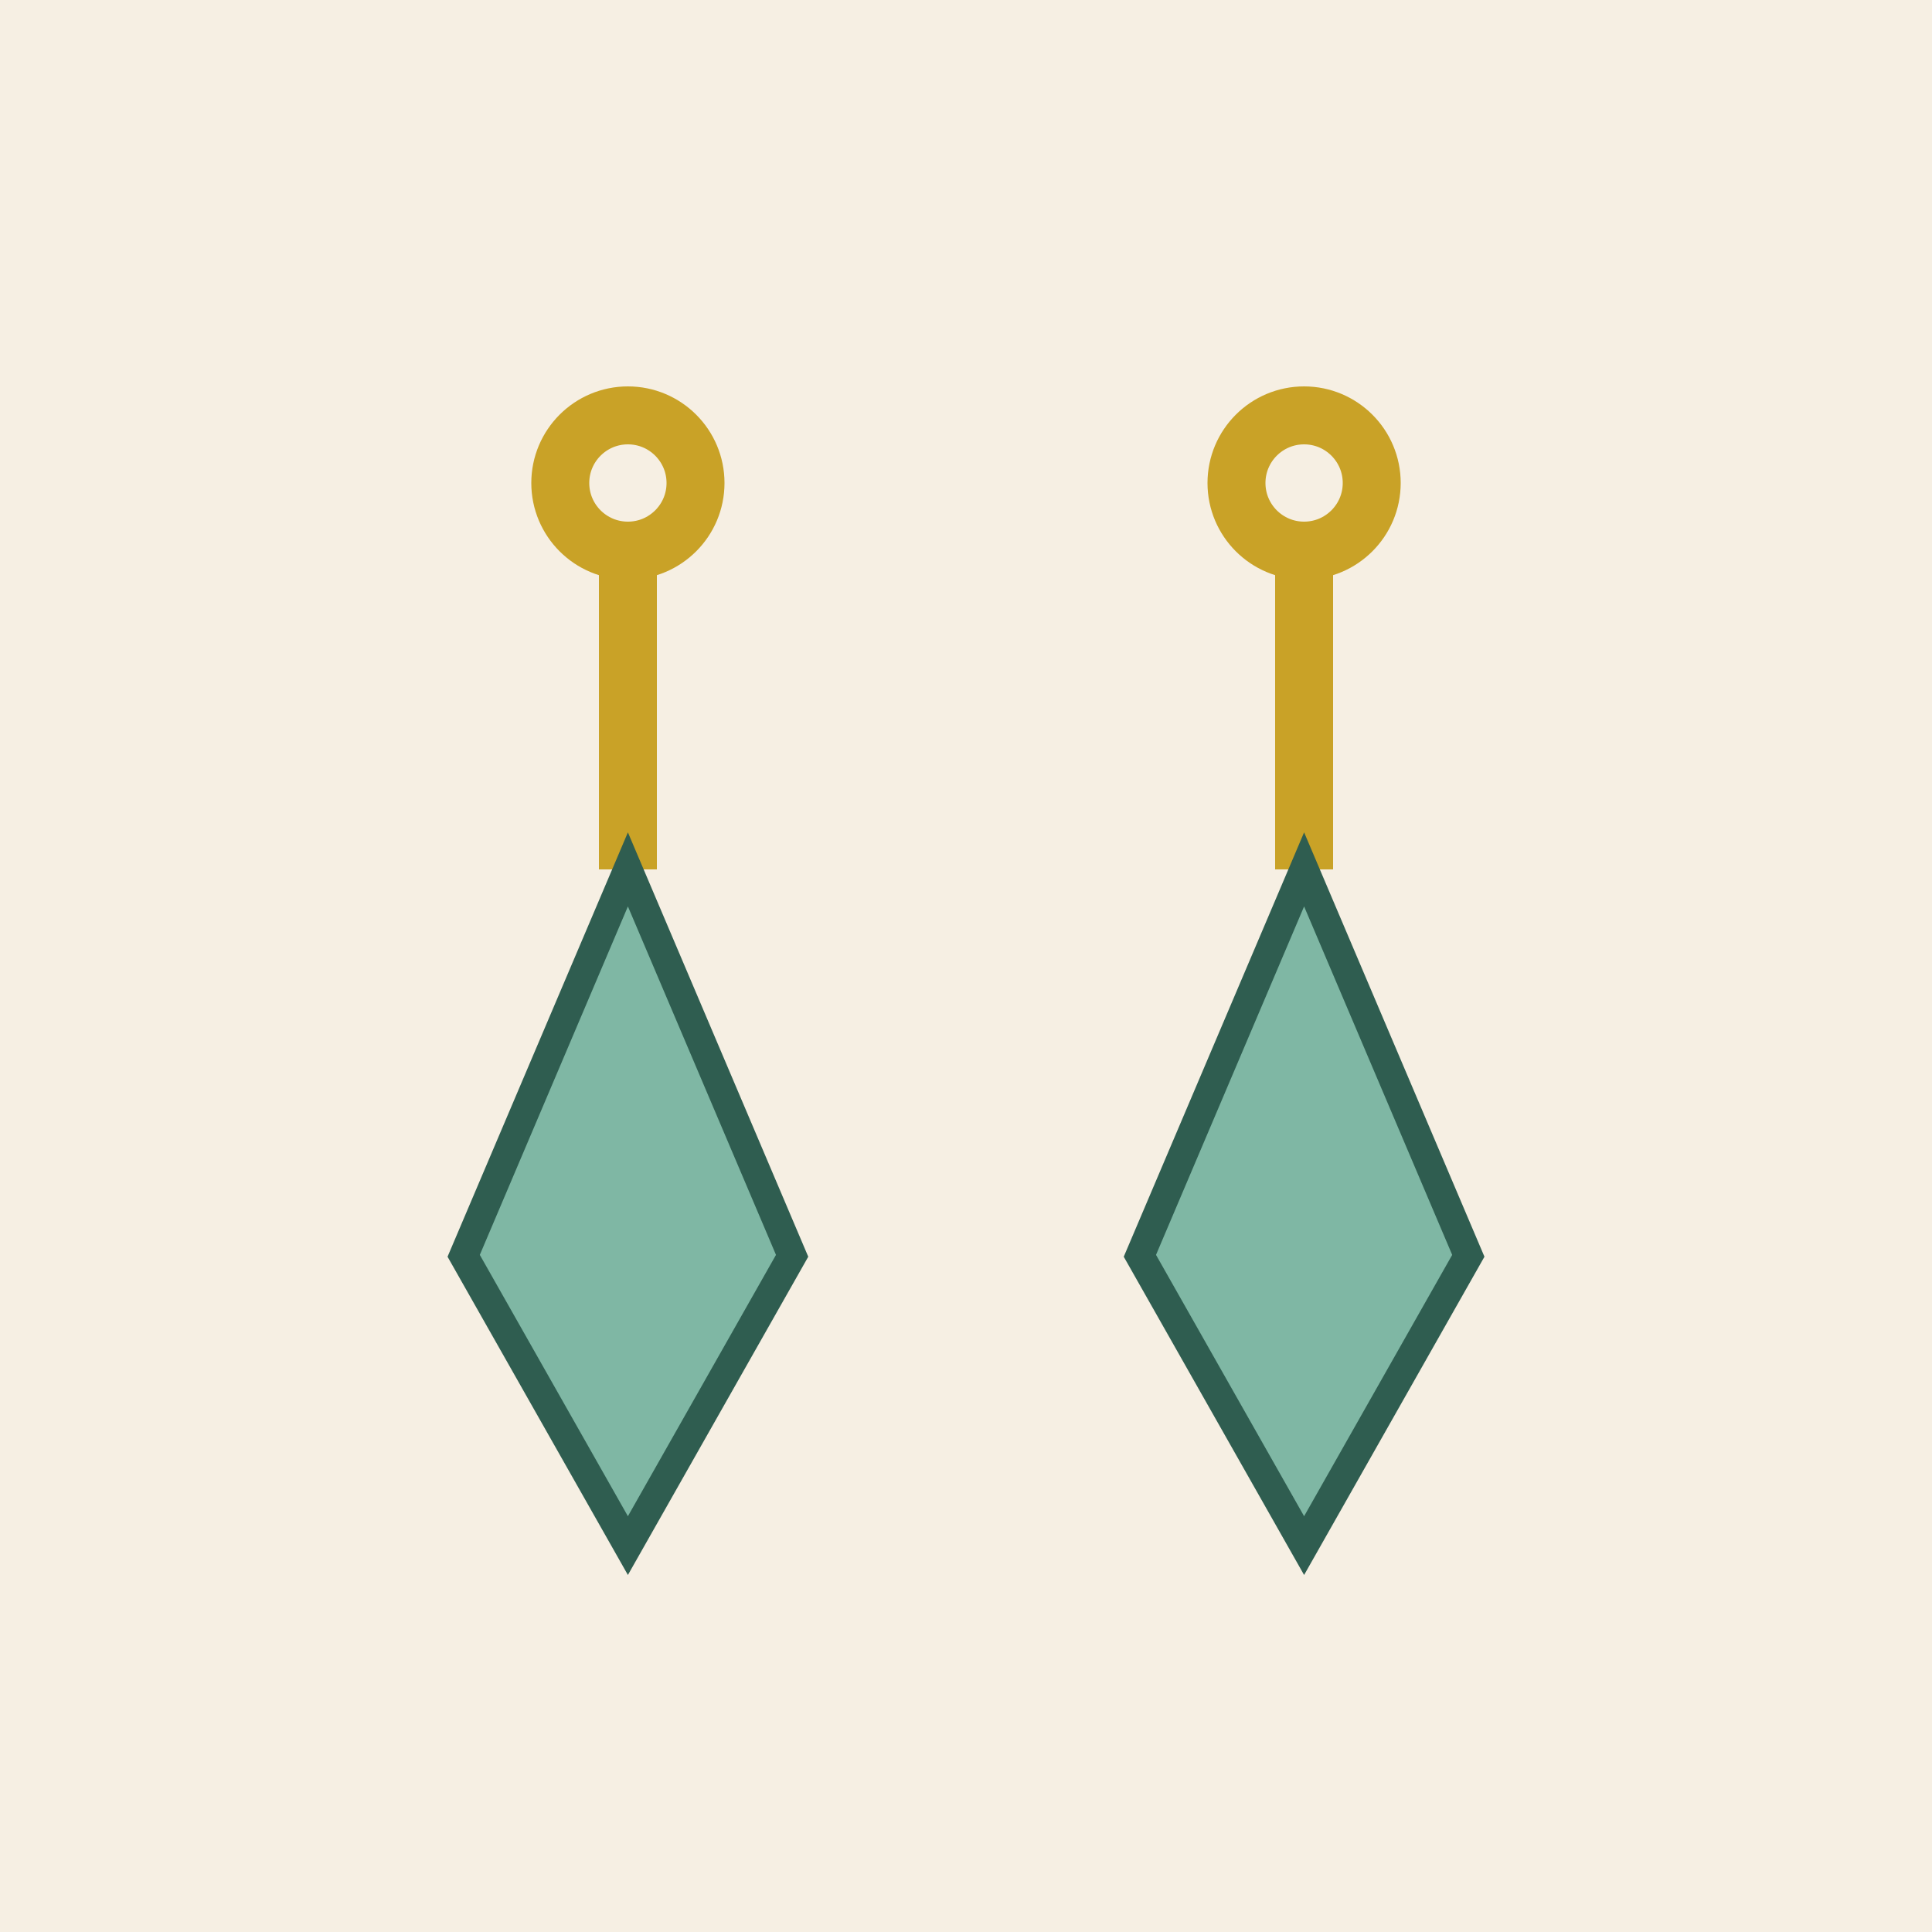
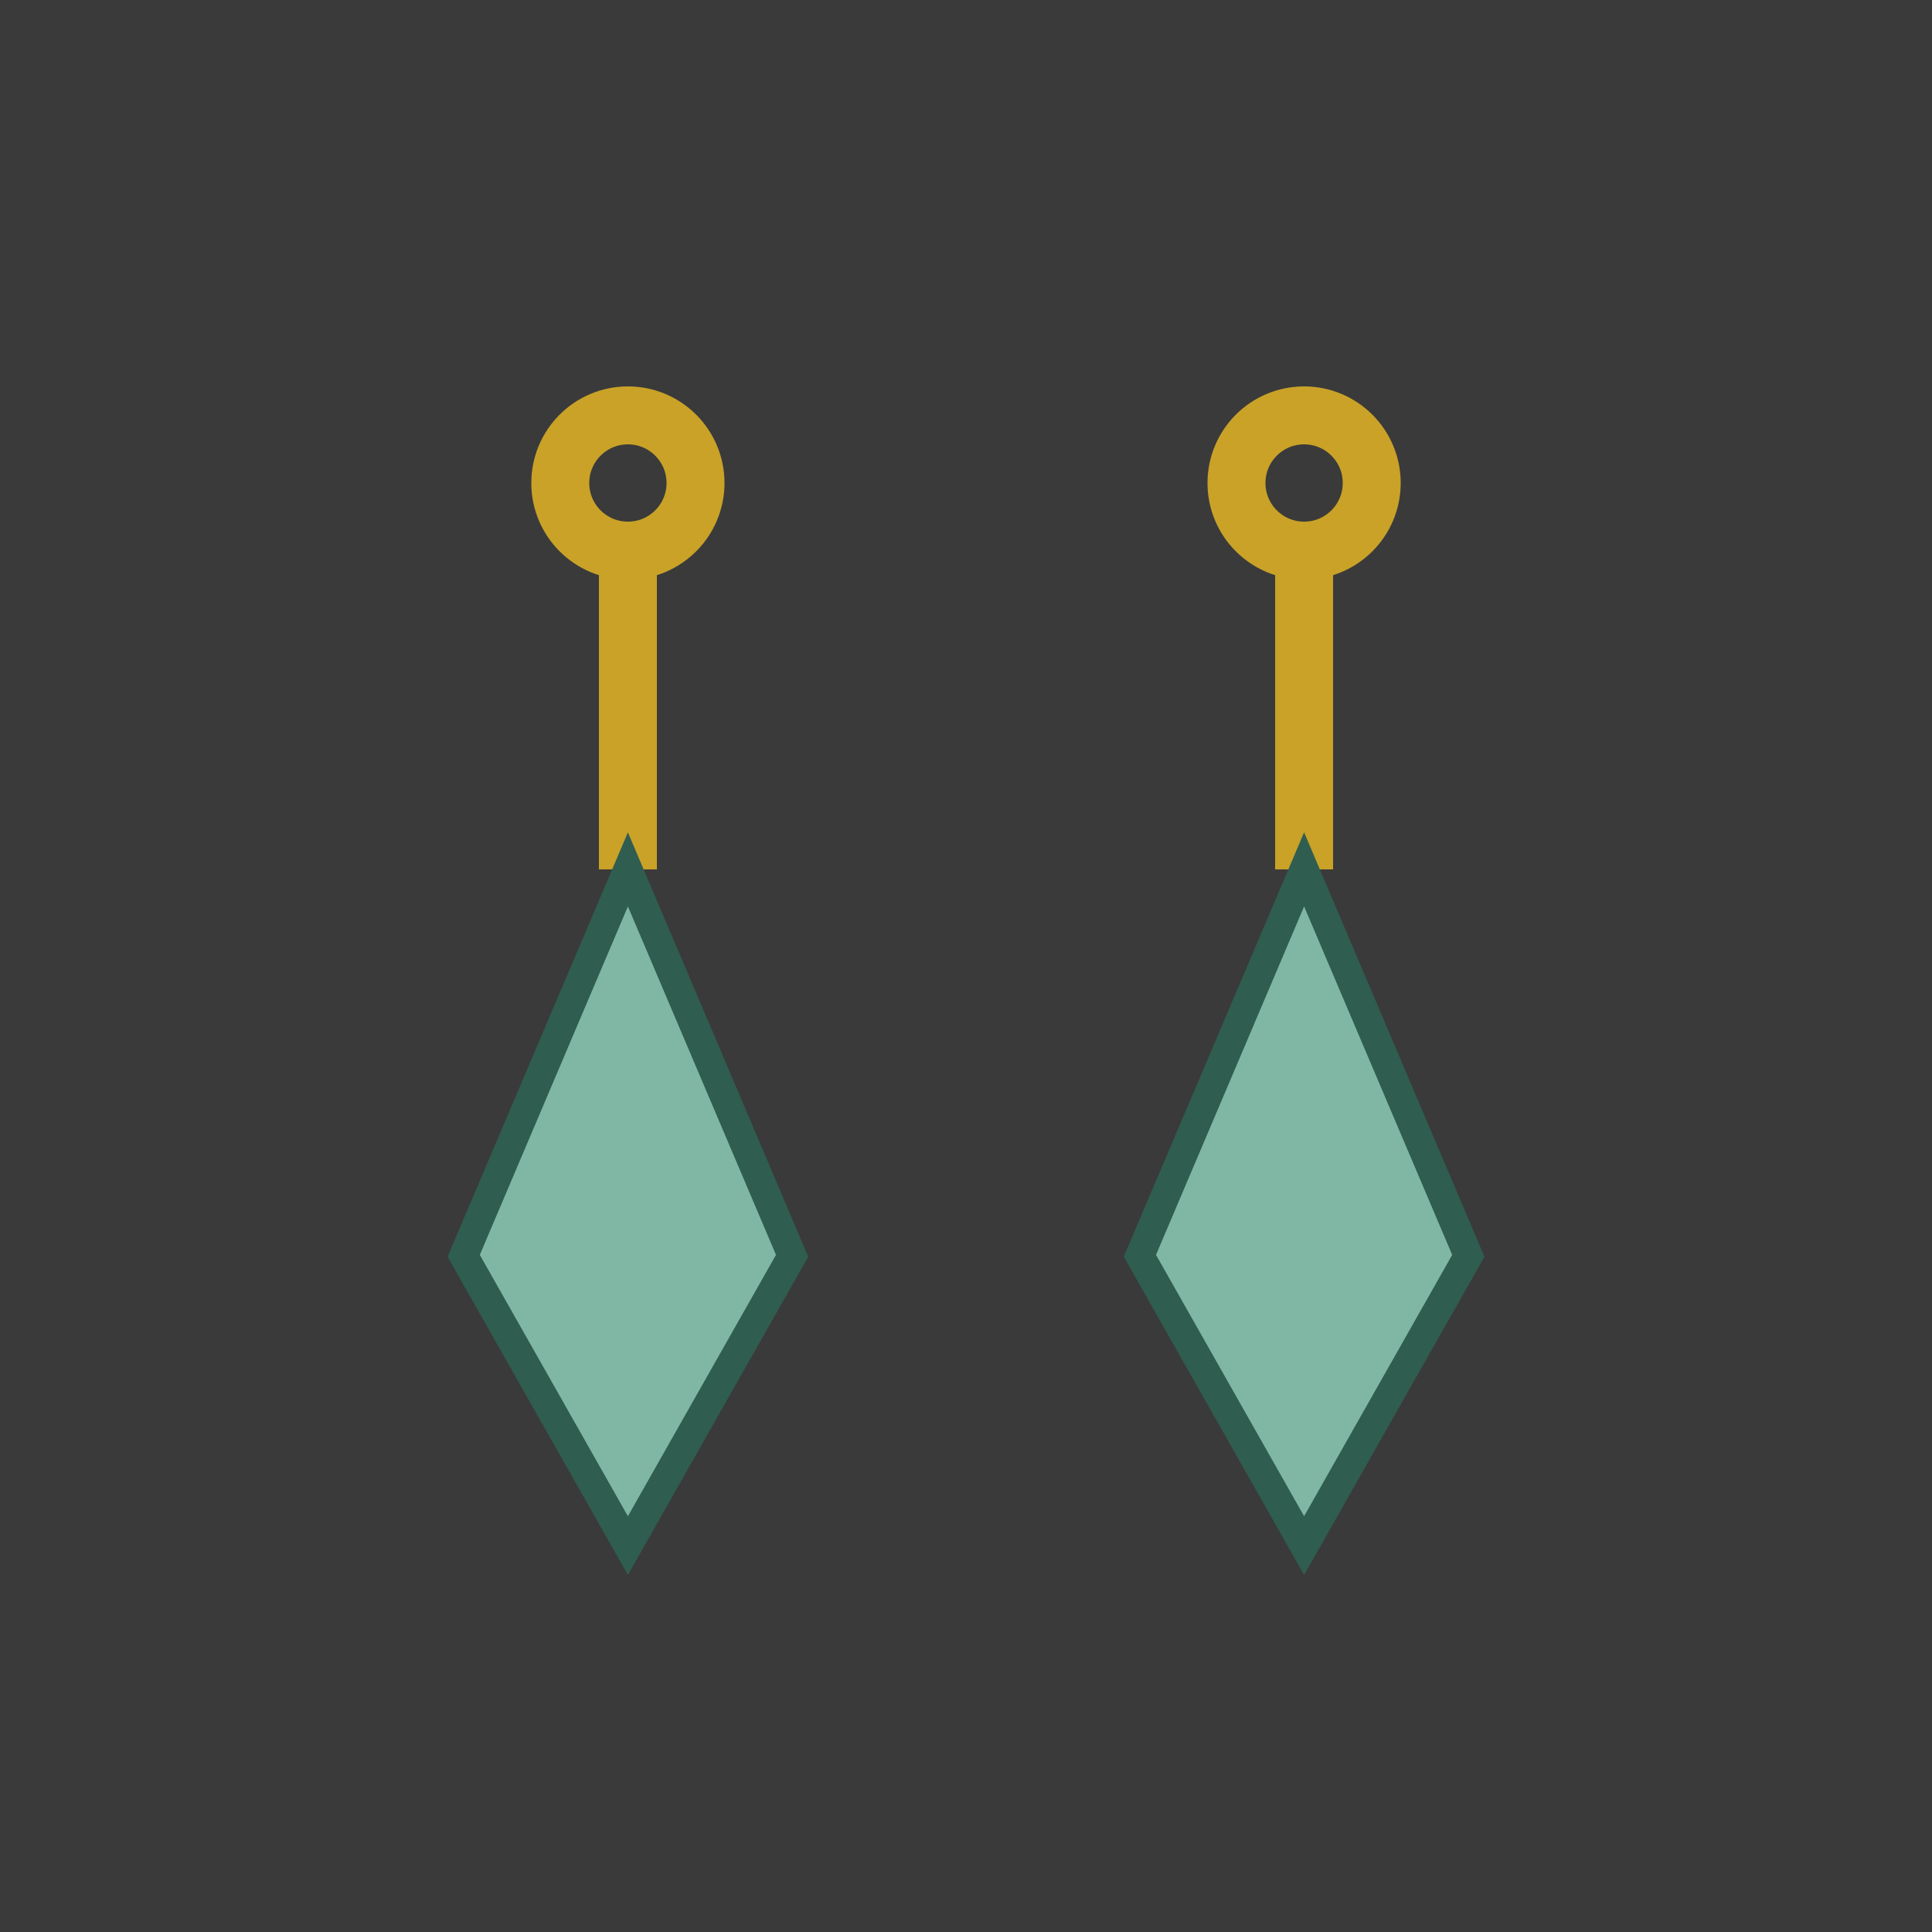
<svg xmlns="http://www.w3.org/2000/svg" viewBox="0 0 200 200">
-   <rect width="200" height="200" fill="#f6efe3" />
+   <rect width="200" height="200" fill="#3a3a3a" />
  <g fill="none" stroke="#c9a227" stroke-width="6">
    <circle cx="65" cy="50" r="7" />
    <circle cx="135" cy="50" r="7" />
    <path d="M65 57 V90" />
    <path d="M135 57 V90" />
  </g>
  <path d="M65 90 L48 130 L65 160 L82 130 Z" fill="#7fb7a4" stroke="#2f5d50" stroke-width="3" />
  <path d="M135 90 L118 130 L135 160 L152 130 Z" fill="#7fb7a4" stroke="#2f5d50" stroke-width="3" />
</svg>
